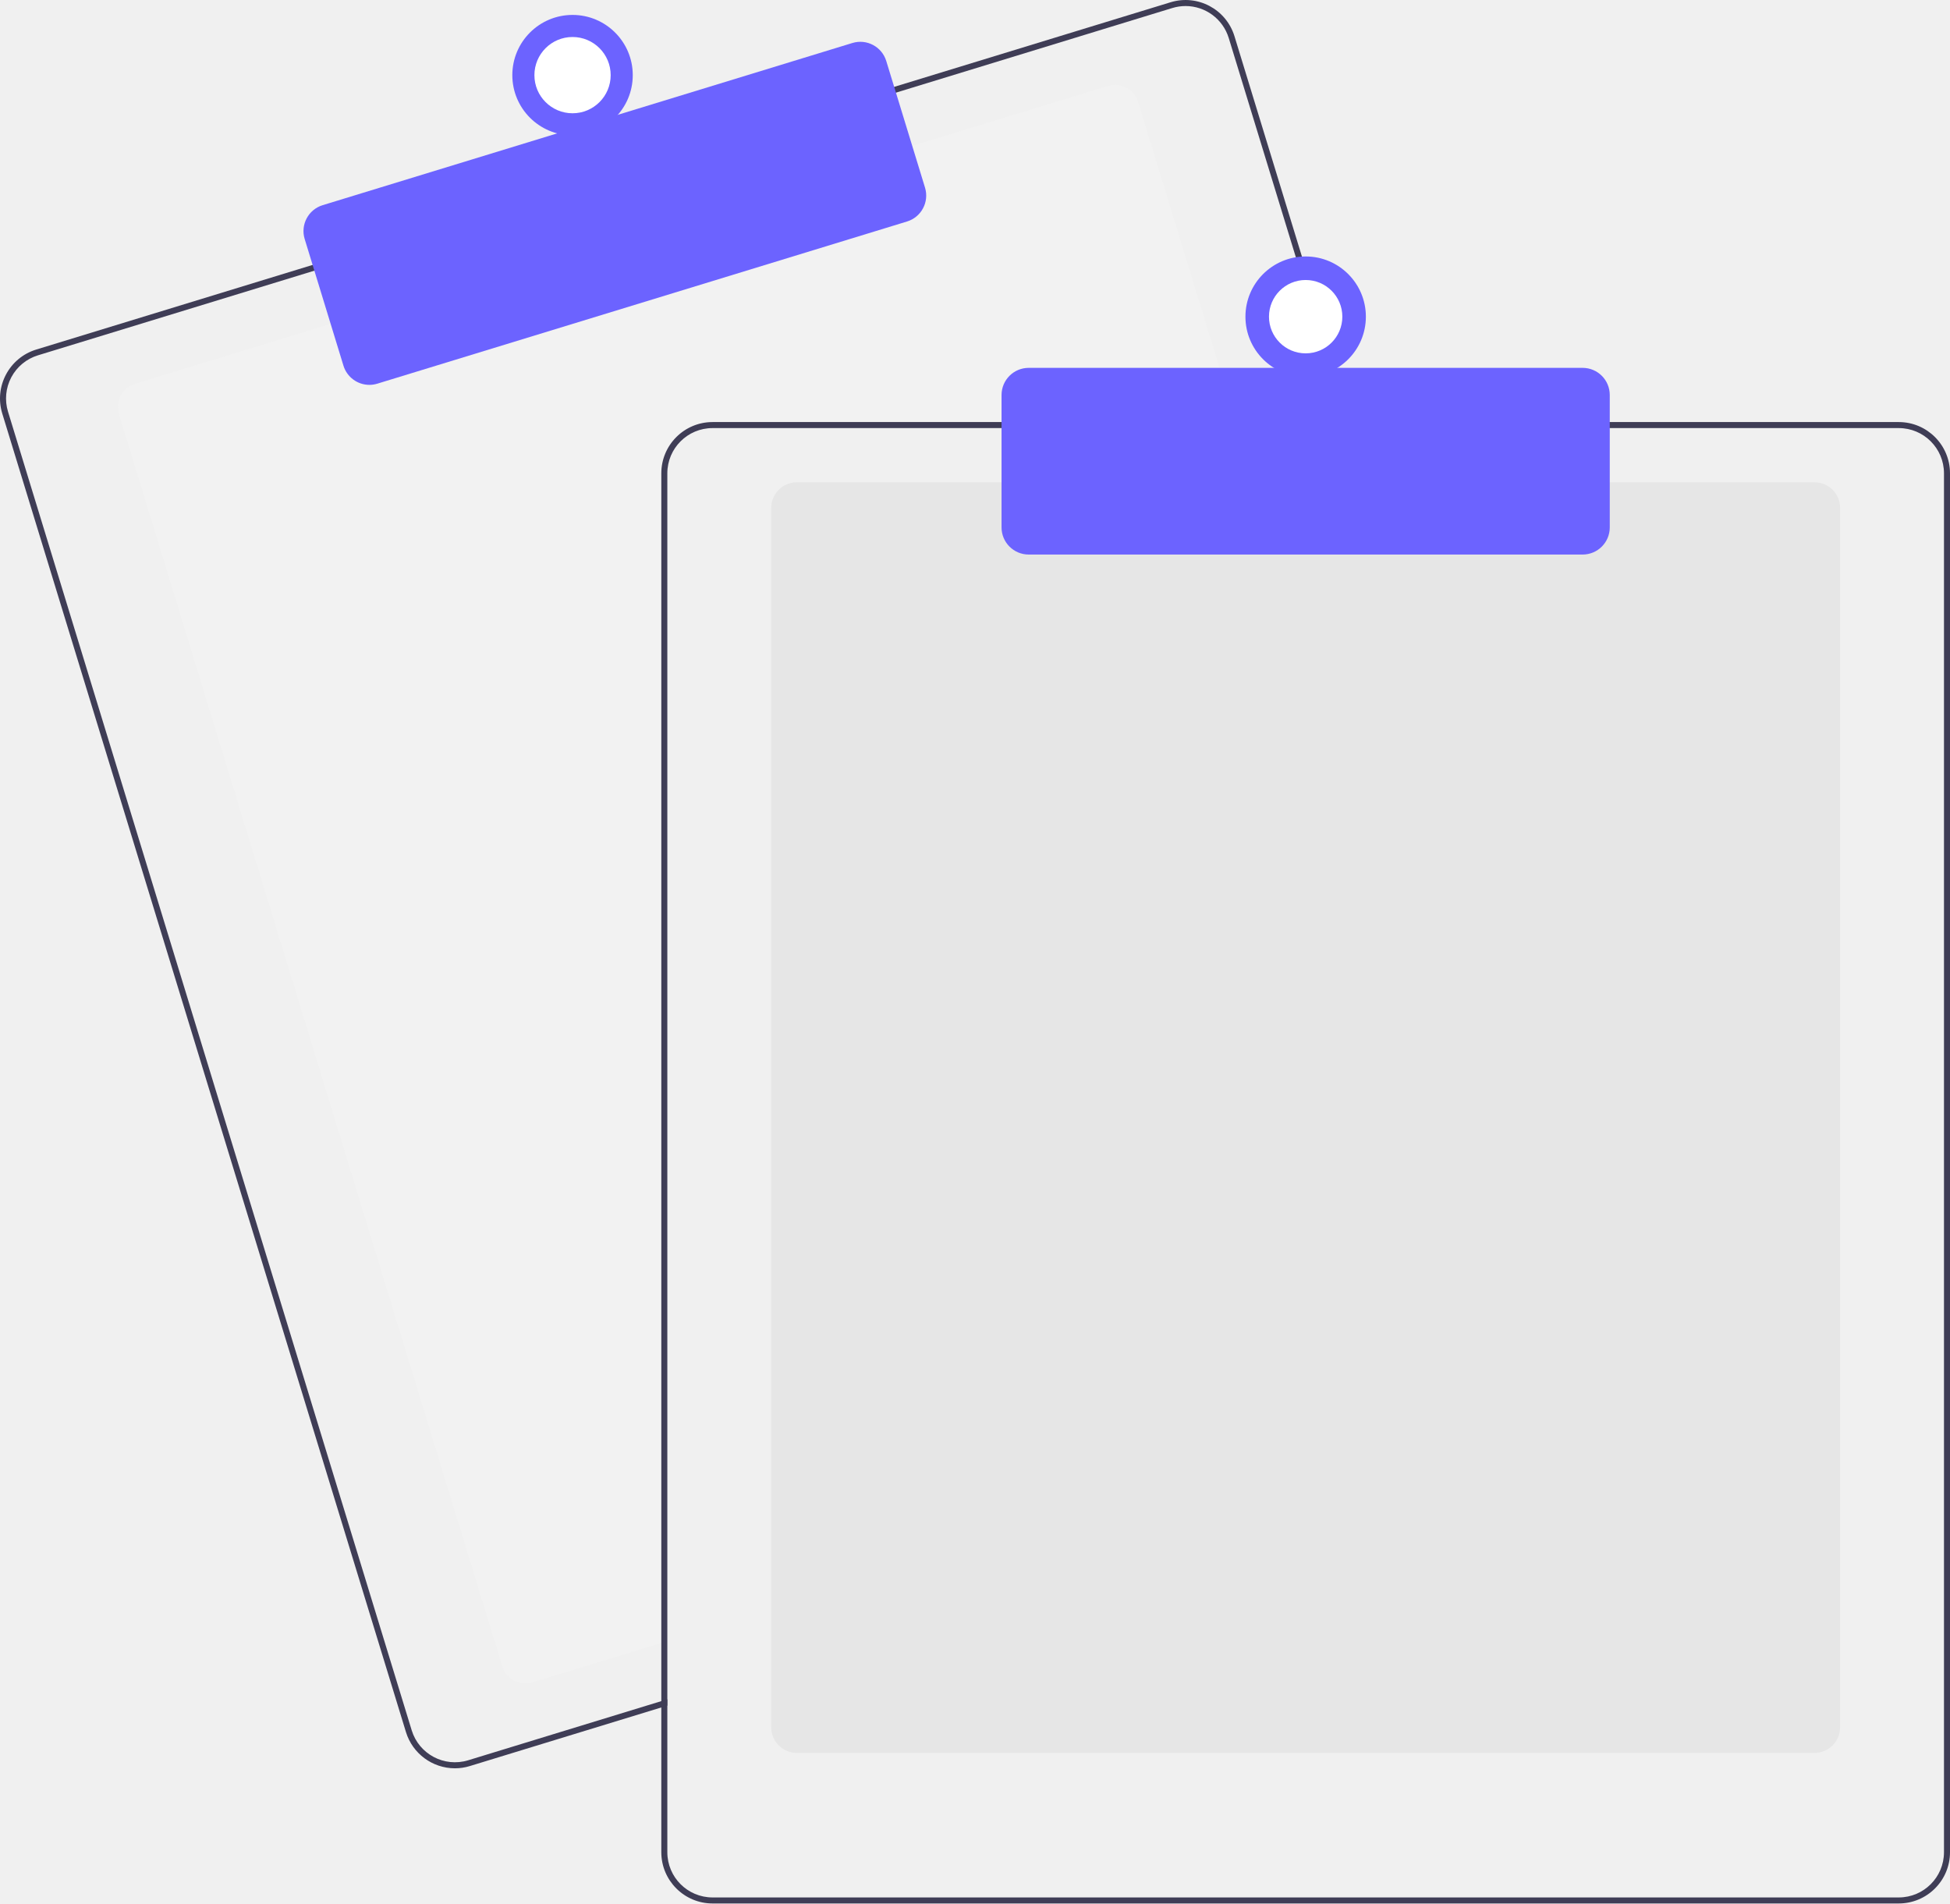
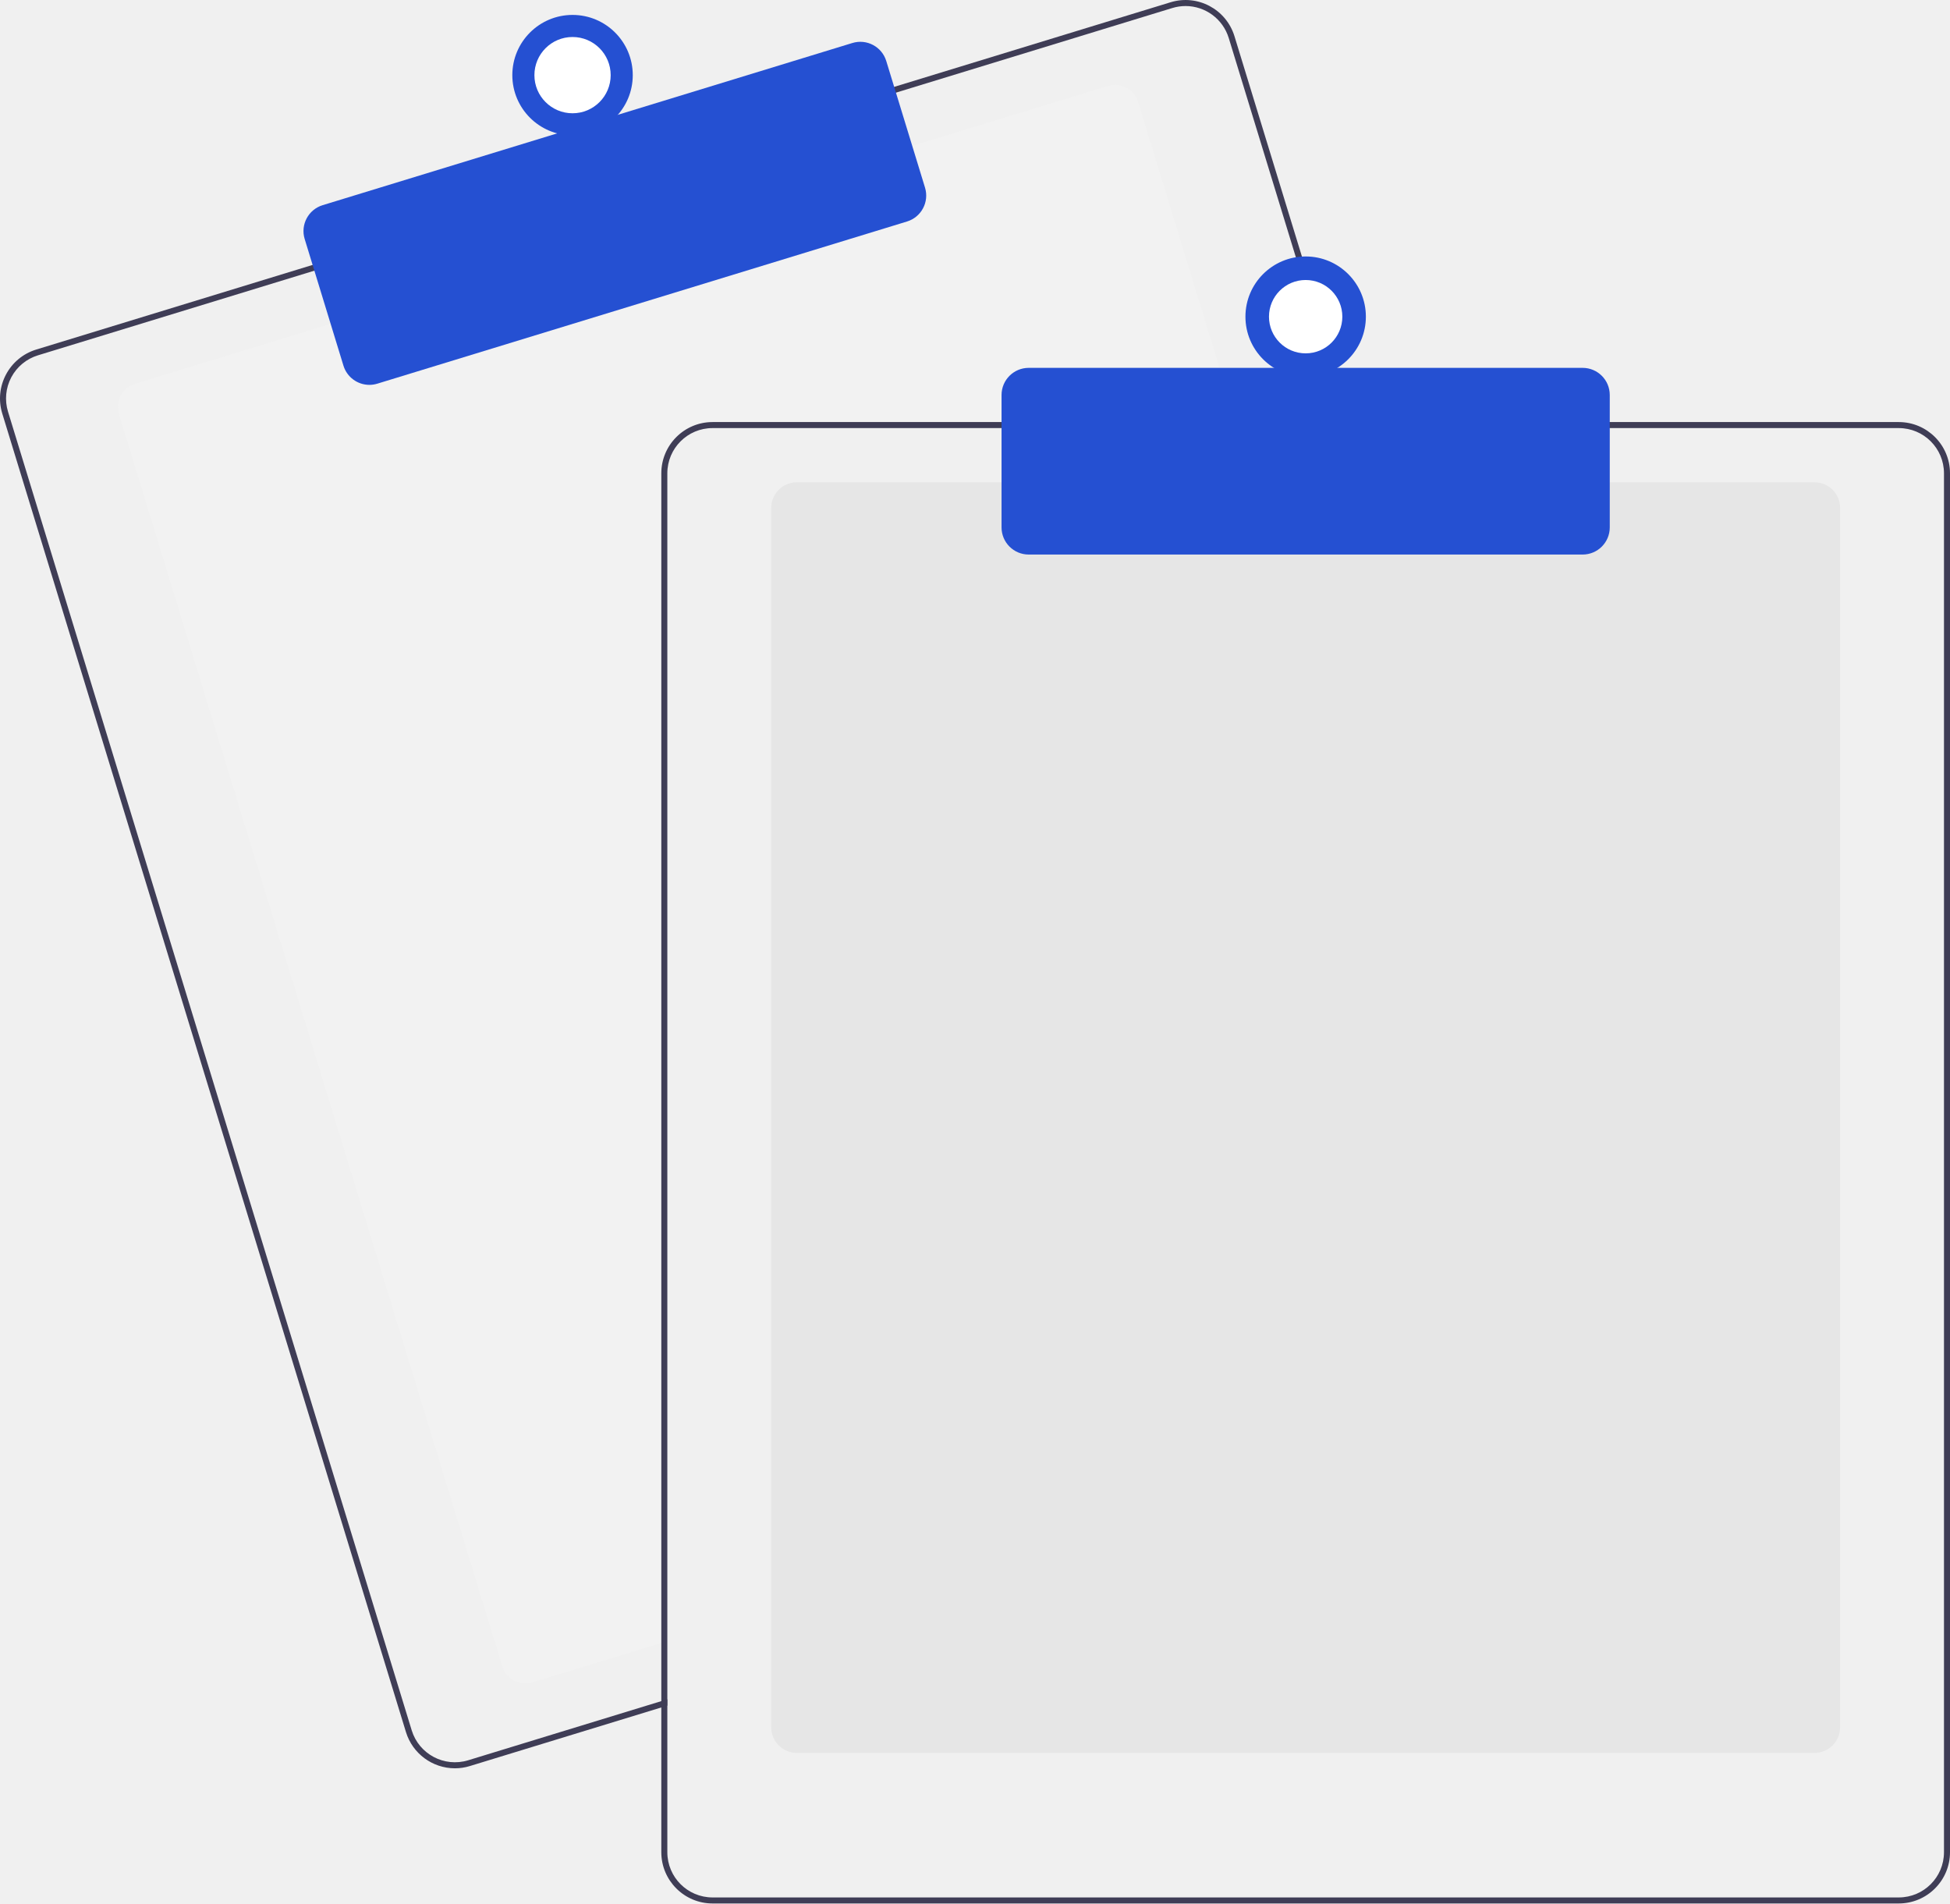
<svg xmlns="http://www.w3.org/2000/svg" data-name="Layer 1" width="647.636" height="632.174" viewBox="0 0 647.636 632.174">
  <path d="M687.328,276.087H512.818a15.018,15.018,0,0,0-15,15v387.85l-2,.61-42.81,13.11a8.007,8.007,0,0,1-9.99-5.31L315.678,271.397a8.003,8.003,0,0,1,5.31-9.99l65.97-20.2,191.25-58.54,65.97-20.2a7.989,7.989,0,0,1,9.99,5.3l32.55,106.32Z" transform="translate(-276.1819 -133.9131)" fill="#f2f2f2" />
  <path d="M725.408,274.087l-39.23-128.14a16.994,16.994,0,0,0-21.23-11.28l-92.75,28.39L380.958,221.607l-92.75,28.4a17.015,17.015,0,0,0-11.28,21.23l134.08,437.93a17.027,17.027,0,0,0,16.26,12.03,16.789,16.789,0,0,0,4.97-.75l63.58-19.46,2-.62v-2.09l-2,.61-64.17,19.65a15.015,15.015,0,0,1-18.73-9.95l-134.07-437.94a14.979,14.979,0,0,1,9.95-18.73l92.75-28.4,191.24-58.54,92.75-28.4a15.156,15.156,0,0,1,4.41-.66,15.015,15.015,0,0,1,14.32,10.61l39.05,127.56.62,2h2.08Z" transform="translate(-276.1819 -133.9131)" fill="#3f3d56" />
-   <path d="M398.863,261.734a9.016,9.016,0,0,1-8.611-6.367l-12.88-42.072a8.999,8.999,0,0,1,5.971-11.24l175.939-53.864a9.009,9.009,0,0,1,11.241,5.971l12.88,42.072a9.01,9.01,0,0,1-5.971,11.241L401.492,261.339A8.976,8.976,0,0,1,398.863,261.734Z" transform="translate(-276.1819 -133.9131)" fill="#6c63ff" />
-   <circle cx="190.154" cy="24.955" r="20" fill="#6c63ff" />
+   <path d="M398.863,261.734a9.016,9.016,0,0,1-8.611-6.367l-12.88-42.072a8.999,8.999,0,0,1,5.971-11.24l175.939-53.864a9.009,9.009,0,0,1,11.241,5.971l12.88,42.072a9.01,9.01,0,0,1-5.971,11.241L401.492,261.339A8.976,8.976,0,0,1,398.863,261.734Z" transform="translate(-276.1819 -133.9131)" fill="#2550d2" />
+   <circle cx="190.154" cy="24.955" r="20" fill="#2550d2" />
  <circle cx="190.154" cy="24.955" r="12.665" fill="#fff" />
  <path d="M878.818,716.087h-338a8.51,8.51,0,0,1-8.5-8.5v-405a8.51,8.51,0,0,1,8.5-8.5h338a8.51,8.51,0,0,1,8.5,8.5v405A8.51,8.51,0,0,1,878.818,716.087Z" transform="translate(-276.1819 -133.9131)" fill="#e6e6e6" />
  <path d="M723.318,274.087h-210.5a17.024,17.024,0,0,0-17,17v407.8l2-.61v-407.19a15.018,15.018,0,0,1,15-15H723.938Zm183.5,0h-394a17.024,17.024,0,0,0-17,17v458a17.024,17.024,0,0,0,17,17h394a17.024,17.024,0,0,0,17-17v-458A17.024,17.024,0,0,0,906.818,274.087Zm15,475a15.018,15.018,0,0,1-15,15h-394a15.018,15.018,0,0,1-15-15v-458a15.018,15.018,0,0,1,15-15h394a15.018,15.018,0,0,1,15,15Z" transform="translate(-276.1819 -133.9131)" fill="#3f3d56" />
-   <path d="M801.818,318.087h-184a9.01,9.01,0,0,1-9-9v-44a9.01,9.01,0,0,1,9-9h184a9.01,9.01,0,0,1,9,9v44A9.01,9.01,0,0,1,801.818,318.087Z" transform="translate(-276.1819 -133.9131)" fill="#6c63ff" />
-   <circle cx="433.636" cy="105.174" r="20" fill="#6c63ff" />
+   <path d="M801.818,318.087h-184a9.01,9.01,0,0,1-9-9v-44a9.01,9.01,0,0,1,9-9h184a9.01,9.01,0,0,1,9,9v44A9.01,9.01,0,0,1,801.818,318.087Z" transform="translate(-276.1819 -133.9131)" fill="#2550d2" />
+   <circle cx="433.636" cy="105.174" r="20" fill="#2550d2" />
  <circle cx="433.636" cy="105.174" r="12.182" fill="#fff" />
</svg>
